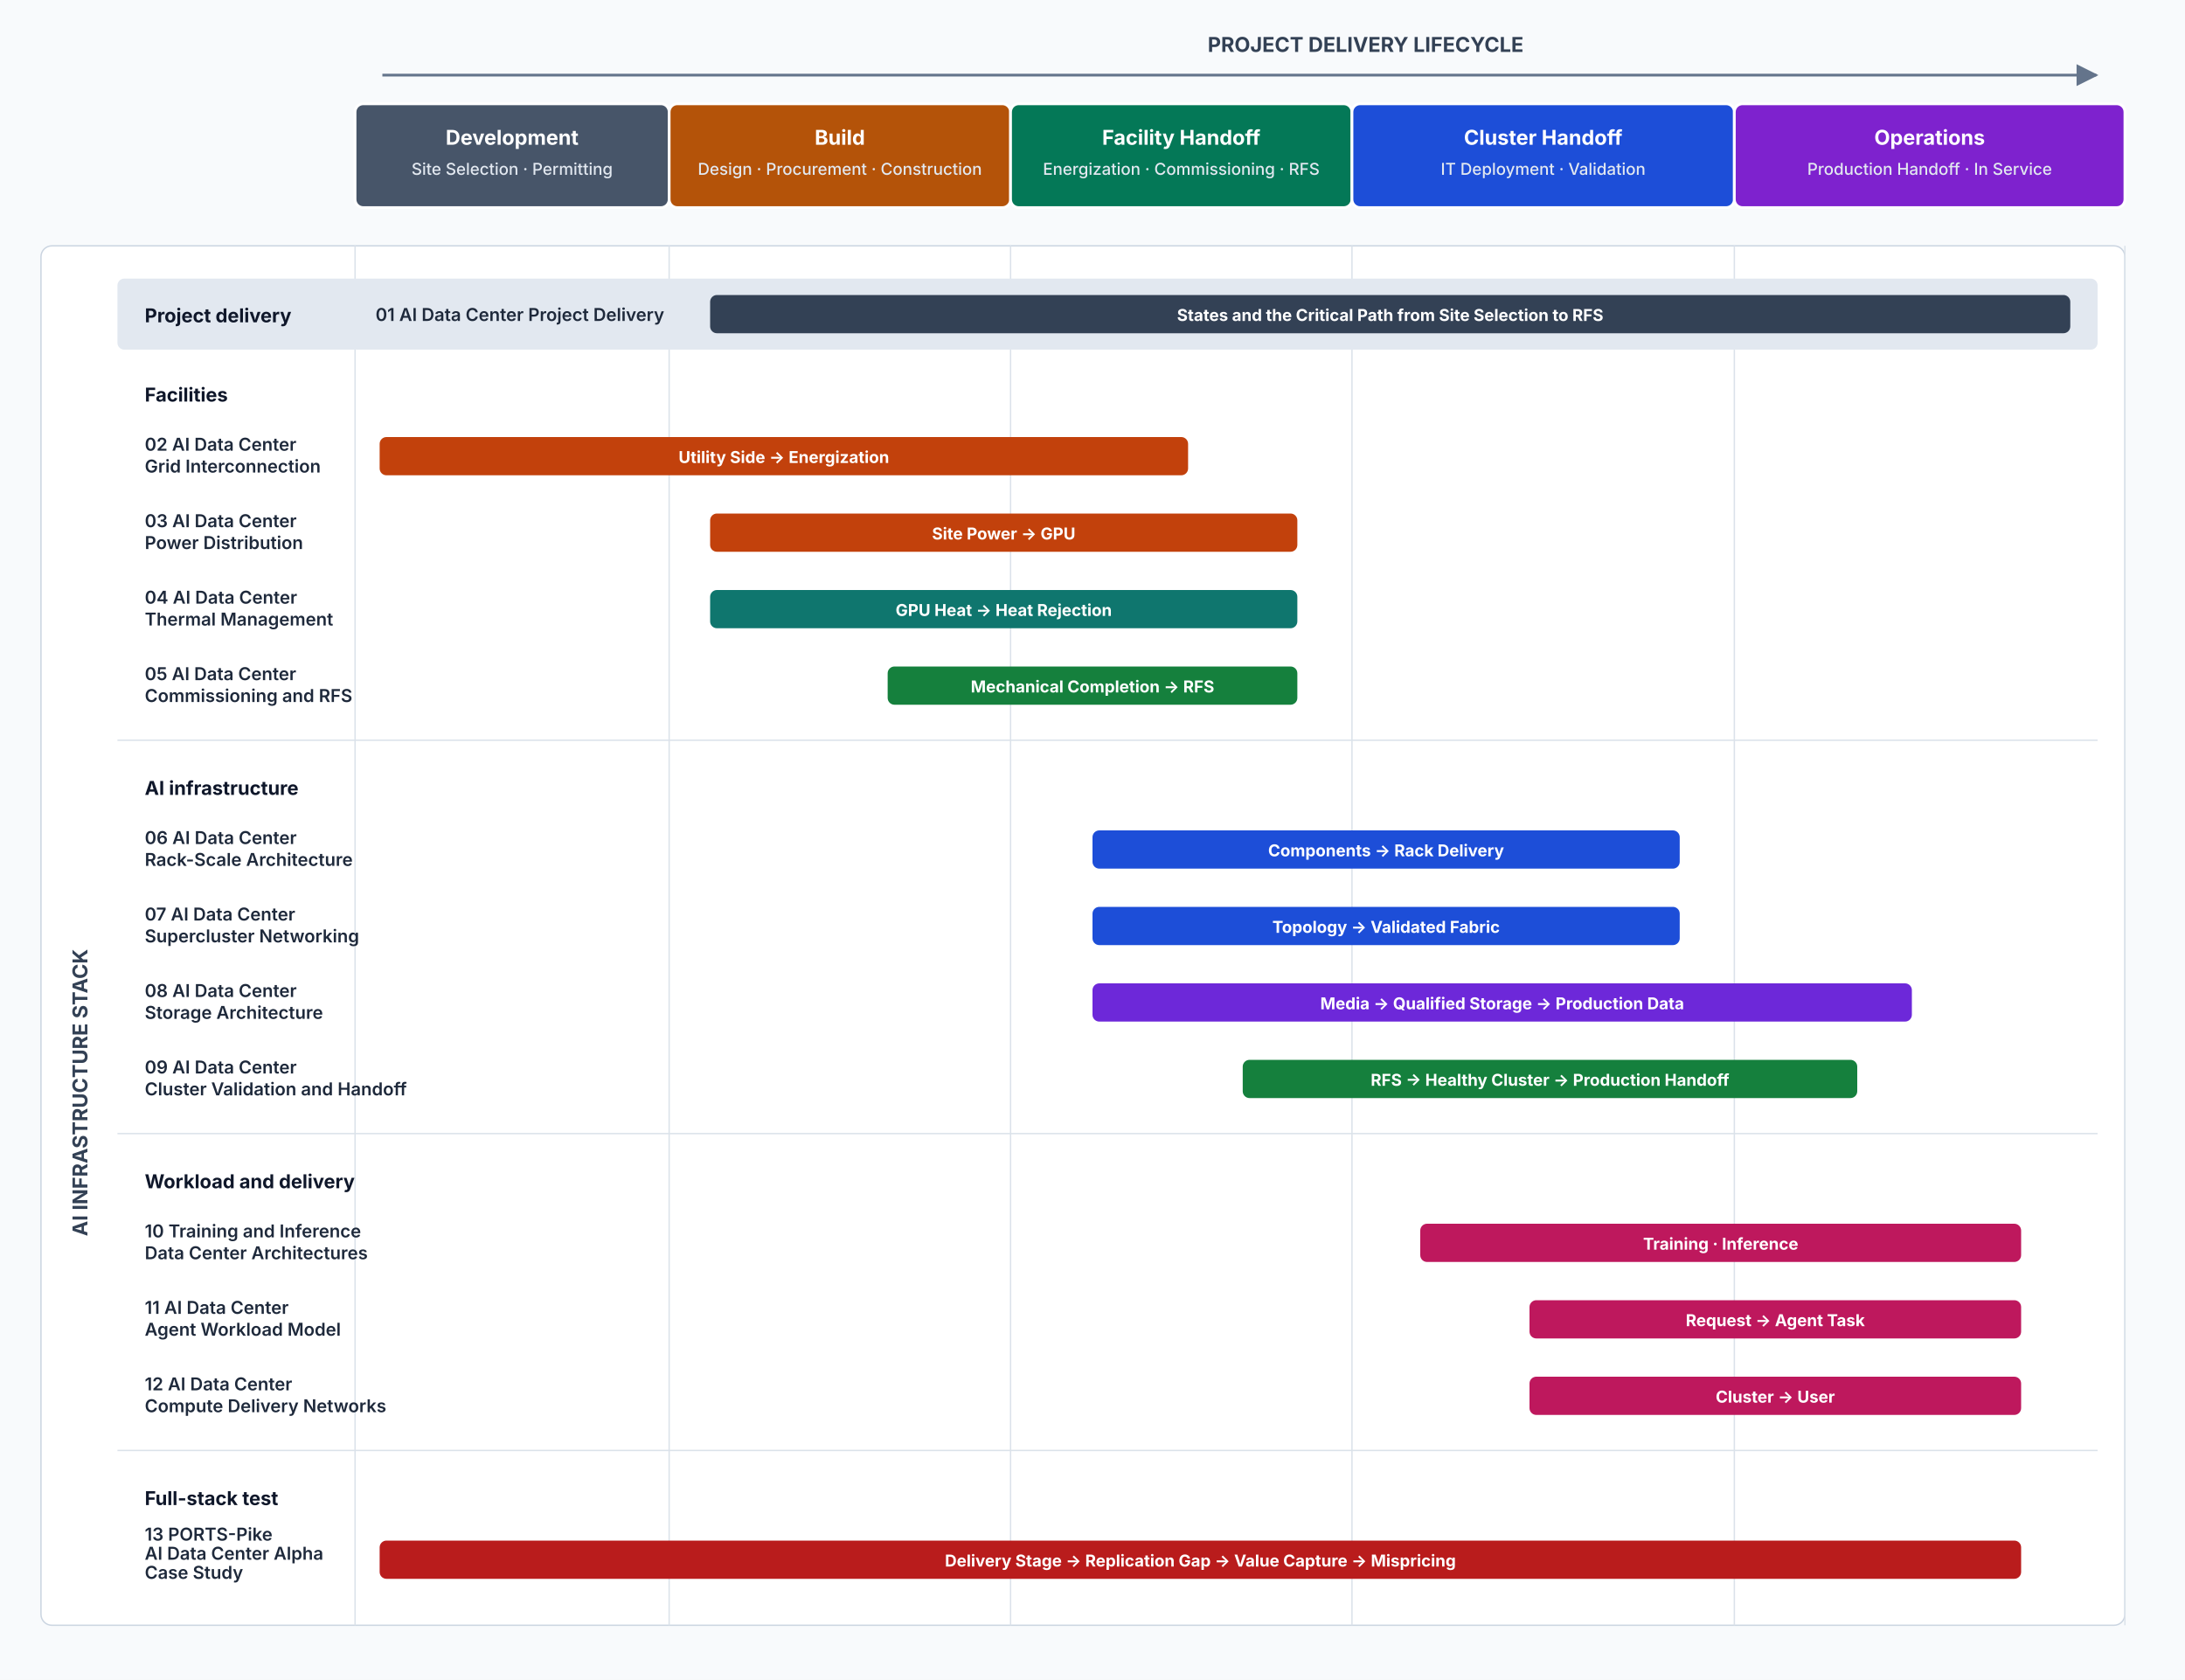
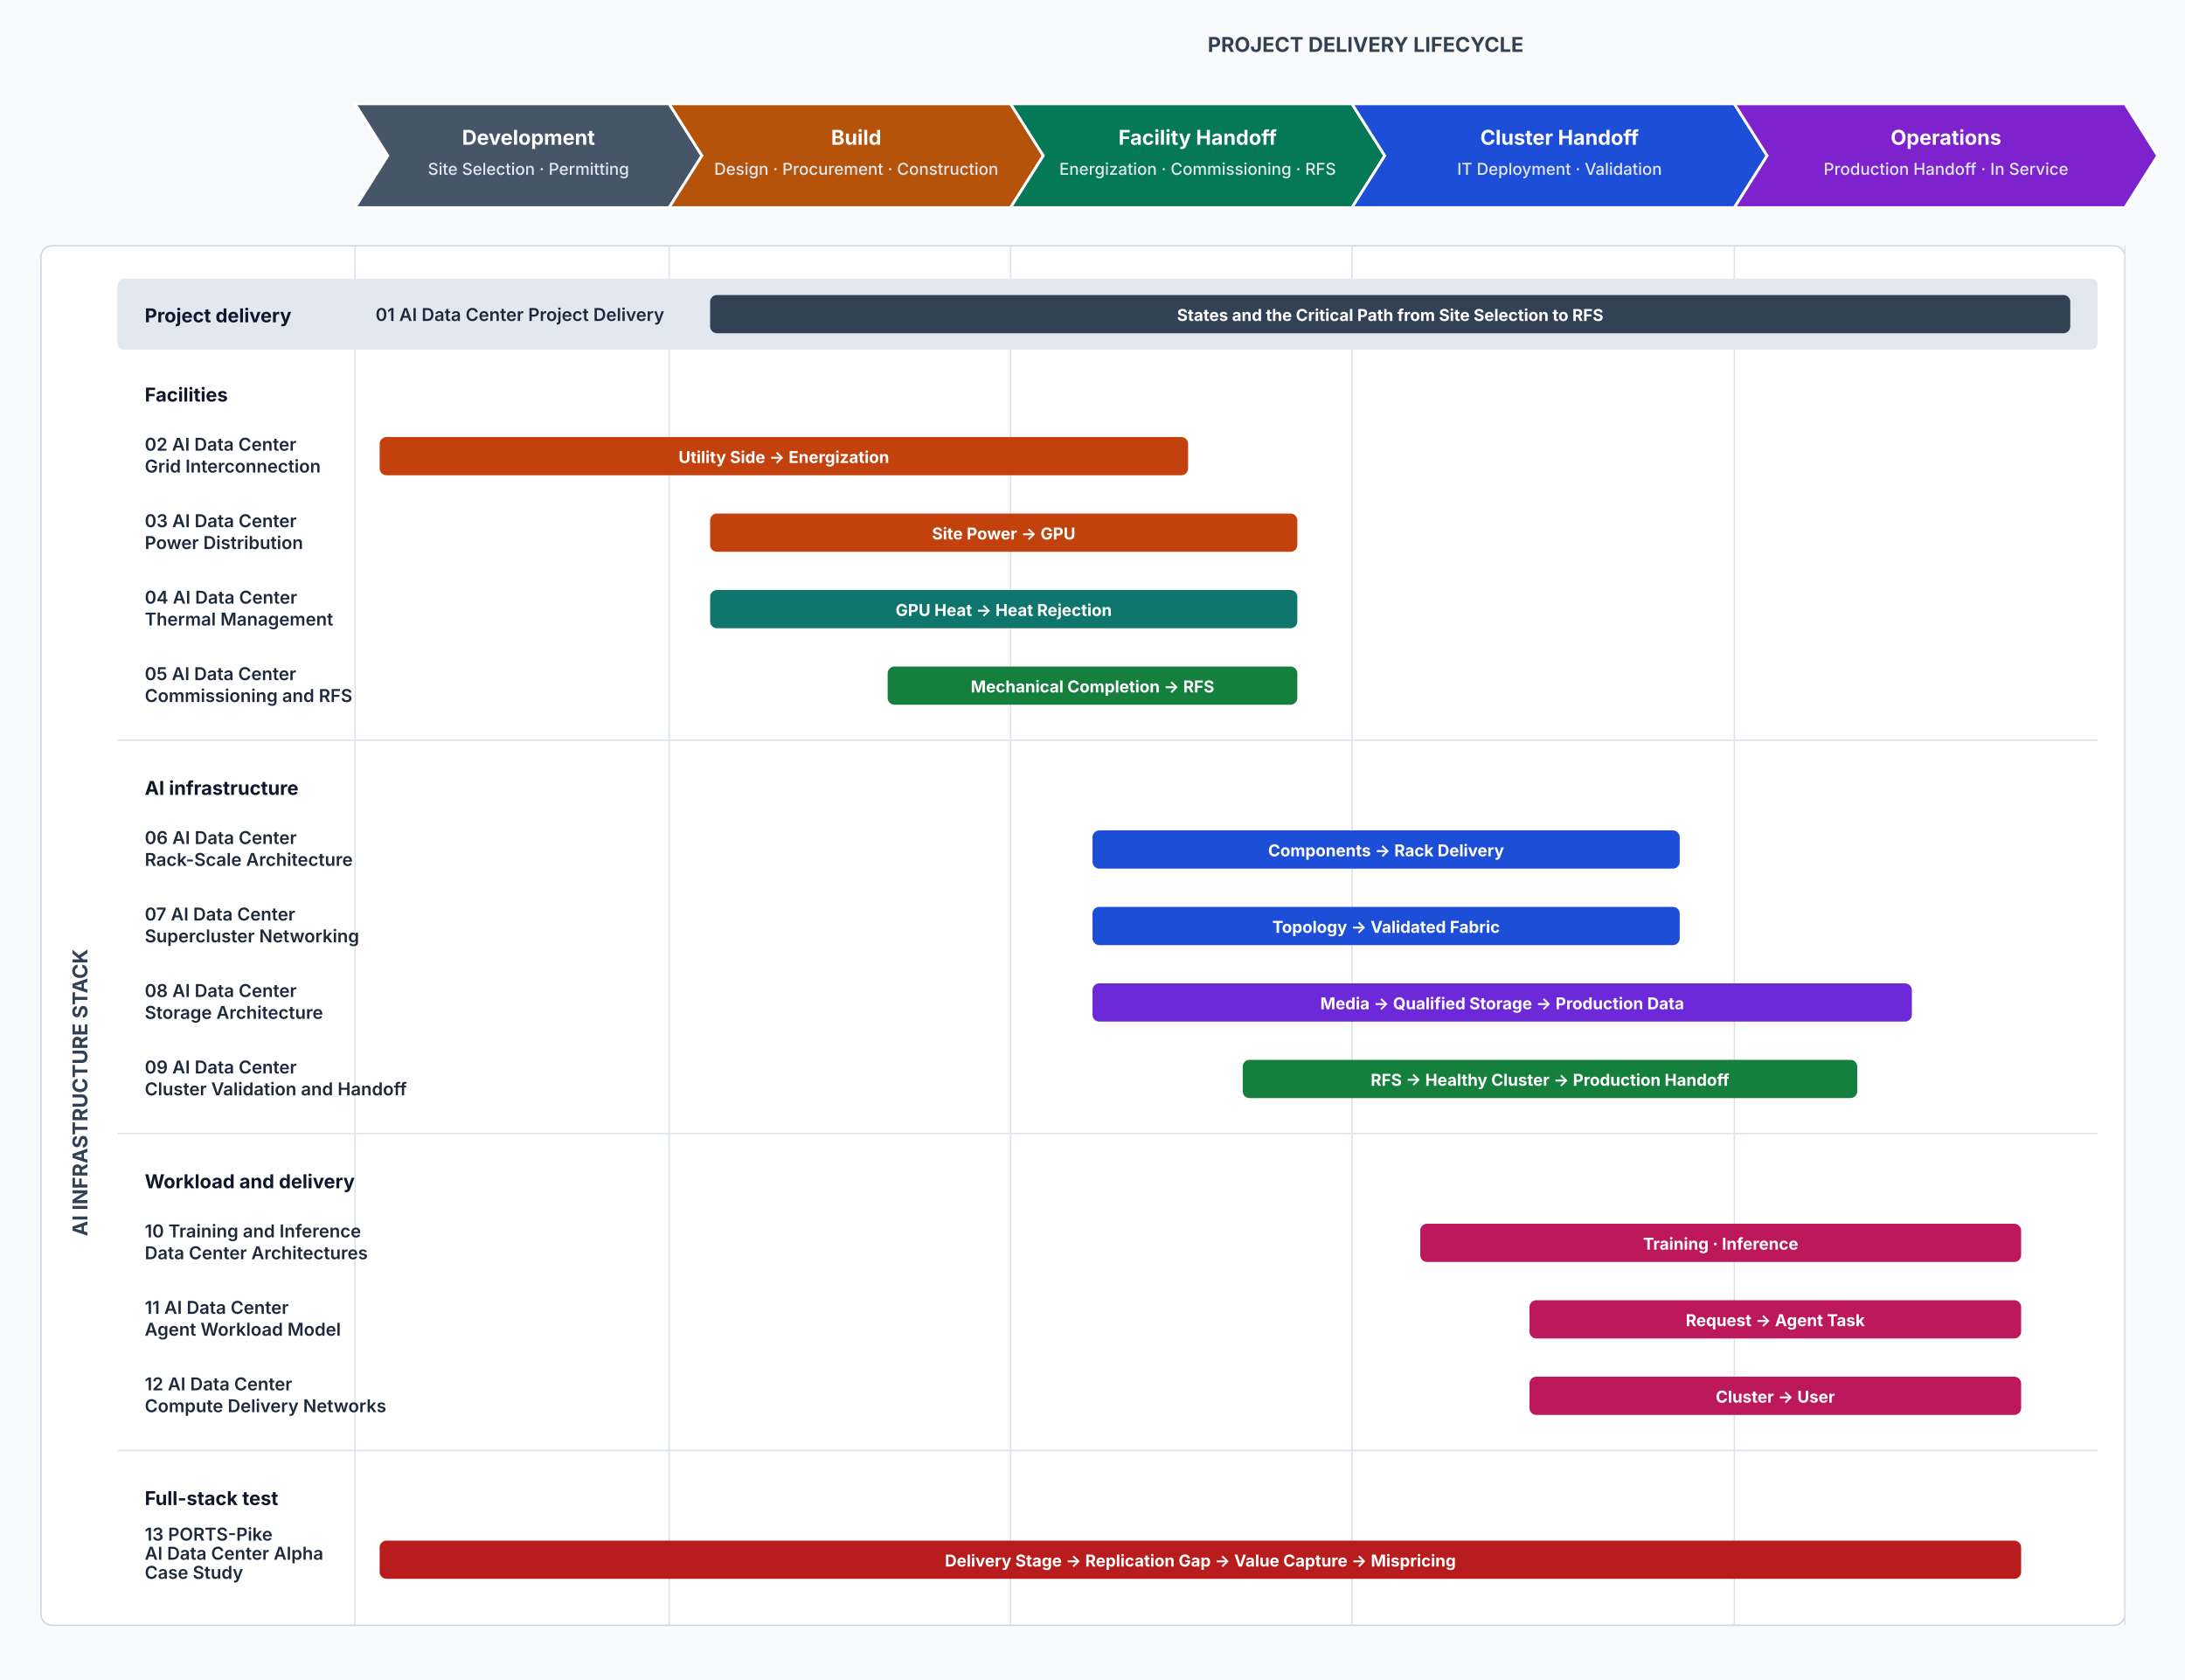
<svg xmlns="http://www.w3.org/2000/svg" width="1600" height="1230" viewBox="0 90 1600 1230" role="img" aria-labelledby="title desc">
  <defs>
    <style>
      .bg{fill:#f8fafc}.panel{fill:#fff;stroke:#cbd5e1;stroke-width:1}.grid{stroke:#dbe2ea;stroke-width:1}.milestone{stroke:#fff;stroke-width:2}
      .axis{font:700 15px -apple-system,BlinkMacSystemFont,"Segoe UI",sans-serif;fill:#334155}.phase{font:700 15px -apple-system,BlinkMacSystemFont,"Segoe UI",sans-serif;fill:#fff;text-anchor:middle}.phase-note{font:500 12px -apple-system,BlinkMacSystemFont,"Segoe UI",sans-serif;fill:#e2e8f0;text-anchor:middle}
      .group{font:700 14px -apple-system,BlinkMacSystemFont,"Segoe UI",sans-serif;fill:#0f172a}.row{font:600 13px -apple-system,BlinkMacSystemFont,"Segoe UI",sans-serif;fill:#1e293b}.small{font:500 11px -apple-system,BlinkMacSystemFont,"Segoe UI",sans-serif;fill:#64748b}.bartext{font:700 12px -apple-system,BlinkMacSystemFont,"Segoe UI",sans-serif;fill:#fff;text-anchor:middle}
      .development{fill:#475569}.build{fill:#b45309}.facility{fill:#047857}.cluster{fill:#1d4ed8}.operations{fill:#7e22ce}
      .overview{fill:#334155}.power{fill:#c2410c}.thermal{fill:#0f766e}.handoff{fill:#15803d}.compute{fill:#1d4ed8}.data{fill:#6d28d9}.service{fill:#be185d}.case{fill:#b91c1c}
    </style>
-     <marker id="arrow" viewBox="0 0 10 10" refX="9" refY="5" markerWidth="8" markerHeight="8" orient="auto">
-       <path d="M0 0L10 5L0 10Z" fill="#64748b" />
-     </marker>
  </defs>
  <rect class="bg" width="1600" height="1320" />
  <text class="axis" x="1000" y="128" text-anchor="middle">PROJECT DELIVERY LIFECYCLE</text>
-   <path d="M280 145H1535" fill="none" stroke="#64748b" stroke-width="2" marker-end="url(#arrow)" />
-   <rect class="development milestone" x="260" y="166" width="230" height="76" rx="6" />
-   <text class="phase" x="375" y="196">Development</text>
-   <text class="phase-note" x="375" y="218">Site Selection · Permitting</text>
-   <rect class="build milestone" x="490" y="166" width="250" height="76" rx="6" />
-   <text class="phase" x="615" y="196">Build</text>
-   <text class="phase-note" x="615" y="218">Design · Procurement · Construction</text>
-   <rect class="facility milestone" x="740" y="166" width="250" height="76" rx="6" />
-   <text class="phase" x="865" y="196">Facility Handoff</text>
-   <text class="phase-note" x="865" y="218">Energization · Commissioning · RFS</text>
-   <rect class="cluster milestone" x="990" y="166" width="280" height="76" rx="6" />
-   <text class="phase" x="1130" y="196">Cluster Handoff</text>
-   <text class="phase-note" x="1130" y="218">IT Deployment · Validation</text>
-   <rect class="operations milestone" x="1270" y="166" width="286" height="76" rx="6" />
-   <text class="phase" x="1413" y="196">Operations</text>
-   <text class="phase-note" x="1413" y="218">Production Handoff · In Service</text>
+   <path class="development milestone" d="M260 166H490L514 204L490 242H260L284 204Z" />
+   <text class="phase" x="387" y="196">Development</text>
+   <text class="phase-note" x="387" y="218">Site Selection · Permitting</text>
+   <path class="build milestone" d="M490 166H740L764 204L740 242H490L514 204Z" />
+   <text class="phase" x="627" y="196">Build</text>
+   <text class="phase-note" x="627" y="218">Design · Procurement · Construction</text>
+   <path class="facility milestone" d="M740 166H990L1014 204L990 242H740L764 204Z" />
+   <text class="phase" x="877" y="196">Facility Handoff</text>
+   <text class="phase-note" x="877" y="218">Energization · Commissioning · RFS</text>
+   <path class="cluster milestone" d="M990 166H1270L1294 204L1270 242H990L1014 204Z" />
+   <text class="phase" x="1142" y="196">Cluster Handoff</text>
+   <text class="phase-note" x="1142" y="218">IT Deployment · Validation</text>
+   <path class="operations milestone" d="M1270 166H1556L1580 204L1556 242H1270L1294 204Z" />
+   <text class="phase" x="1425" y="196">Operations</text>
+   <text class="phase-note" x="1425" y="218">Production Handoff · In Service</text>
  <rect class="panel" x="30" y="270" width="1526" height="1010" rx="8" />
  <text class="axis" transform="translate(64 890) rotate(-90)" text-anchor="middle">AI INFRASTRUCTURE STACK</text>
  <line class="grid" x1="260" y1="270" x2="260" y2="1280" />
  <line class="grid" x1="490" y1="270" x2="490" y2="1280" />
  <line class="grid" x1="740" y1="270" x2="740" y2="1280" />
  <line class="grid" x1="990" y1="270" x2="990" y2="1280" />
  <line class="grid" x1="1270" y1="270" x2="1270" y2="1280" />
  <line class="grid" x1="1556" y1="270" x2="1556" y2="1280" />
  <rect x="86" y="294" width="1450" height="52" fill="#e2e8f0" rx="5" />
  <text class="group" x="106" y="326">Project delivery</text>
  <text class="row" x="275" y="325">01 AI Data Center Project Delivery</text>
  <rect class="overview" x="520" y="306" width="996" height="28" rx="5" />
  <text class="bartext" x="1018" y="325">States and the Critical Path from Site Selection to RFS</text>
  <text class="group" x="106" y="384">Facilities</text>
  <text class="row" x="106" y="420">
    <tspan x="106">02 AI Data Center</tspan>
    <tspan x="106" dy="16">Grid Interconnection</tspan>
  </text>
  <rect class="power" x="278" y="410" width="592" height="28" rx="5" />
  <text class="bartext" x="574" y="429">Utility Side → Energization</text>
  <text class="row" x="106" y="476">
    <tspan x="106">03 AI Data Center</tspan>
    <tspan x="106" dy="16">Power Distribution</tspan>
  </text>
  <rect class="power" x="520" y="466" width="430" height="28" rx="5" />
  <text class="bartext" x="735" y="485">Site Power → GPU</text>
  <text class="row" x="106" y="532">
    <tspan x="106">04 AI Data Center</tspan>
    <tspan x="106" dy="16">Thermal Management</tspan>
  </text>
  <rect class="thermal" x="520" y="522" width="430" height="28" rx="5" />
  <text class="bartext" x="735" y="541">GPU Heat → Heat Rejection</text>
  <text class="row" x="106" y="588">
    <tspan x="106">05 AI Data Center</tspan>
    <tspan x="106" dy="16">Commissioning and RFS</tspan>
  </text>
  <rect class="handoff" x="650" y="578" width="300" height="28" rx="5" />
  <text class="bartext" x="800" y="597">Mechanical Completion → RFS</text>
  <line class="grid" x1="86" y1="632" x2="1536" y2="632" />
  <text class="group" x="106" y="672">AI infrastructure</text>
  <text class="row" x="106" y="708">
    <tspan x="106">06 AI Data Center</tspan>
    <tspan x="106" dy="16">Rack-Scale Architecture</tspan>
  </text>
  <rect class="compute" x="800" y="698" width="430" height="28" rx="5" />
  <text class="bartext" x="1015" y="717">Components → Rack Delivery</text>
  <text class="row" x="106" y="764">
    <tspan x="106">07 AI Data Center</tspan>
    <tspan x="106" dy="16">Supercluster Networking</tspan>
  </text>
  <rect class="compute" x="800" y="754" width="430" height="28" rx="5" />
  <text class="bartext" x="1015" y="773">Topology → Validated Fabric</text>
  <text class="row" x="106" y="820">
    <tspan x="106">08 AI Data Center</tspan>
    <tspan x="106" dy="16">Storage Architecture</tspan>
  </text>
  <rect class="data" x="800" y="810" width="600" height="28" rx="5" />
  <text class="bartext" x="1100" y="829">Media → Qualified Storage → Production Data</text>
  <text class="row" x="106" y="876">
    <tspan x="106">09 AI Data Center</tspan>
    <tspan x="106" dy="16">Cluster Validation and Handoff</tspan>
  </text>
  <rect class="handoff" x="910" y="866" width="450" height="28" rx="5" />
  <text class="bartext" x="1135" y="885">RFS → Healthy Cluster → Production Handoff</text>
  <line class="grid" x1="86" y1="920" x2="1536" y2="920" />
  <text class="group" x="106" y="960">Workload and delivery</text>
  <text class="row" x="106" y="996">
    <tspan x="106">10 Training and Inference</tspan>
    <tspan x="106" dy="16">Data Center Architectures</tspan>
  </text>
  <rect class="service" x="1040" y="986" width="440" height="28" rx="5" />
  <text class="bartext" x="1260" y="1005">Training · Inference</text>
  <text class="row" x="106" y="1052">
    <tspan x="106">11 AI Data Center</tspan>
    <tspan x="106" dy="16">Agent Workload Model</tspan>
  </text>
  <rect class="service" x="1120" y="1042" width="360" height="28" rx="5" />
  <text class="bartext" x="1300" y="1061">Request → Agent Task</text>
  <text class="row" x="106" y="1108">
    <tspan x="106">12 AI Data Center</tspan>
    <tspan x="106" dy="16">Compute Delivery Networks</tspan>
  </text>
  <rect class="service" x="1120" y="1098" width="360" height="28" rx="5" />
  <text class="bartext" x="1300" y="1117">Cluster → User</text>
  <line class="grid" x1="86" y1="1152" x2="1536" y2="1152" />
  <text class="group" x="106" y="1192">Full-stack test</text>
  <text class="row" x="106" y="1218">
    <tspan x="106">13 PORTS-Pike</tspan>
    <tspan x="106" dy="14">AI Data Center Alpha</tspan>
    <tspan x="106" dy="14">Case Study</tspan>
  </text>
  <rect class="case" x="278" y="1218" width="1202" height="28" rx="5" />
  <text class="bartext" x="879" y="1237">Delivery Stage → Replication Gap → Value Capture → Mispricing</text>
</svg>
